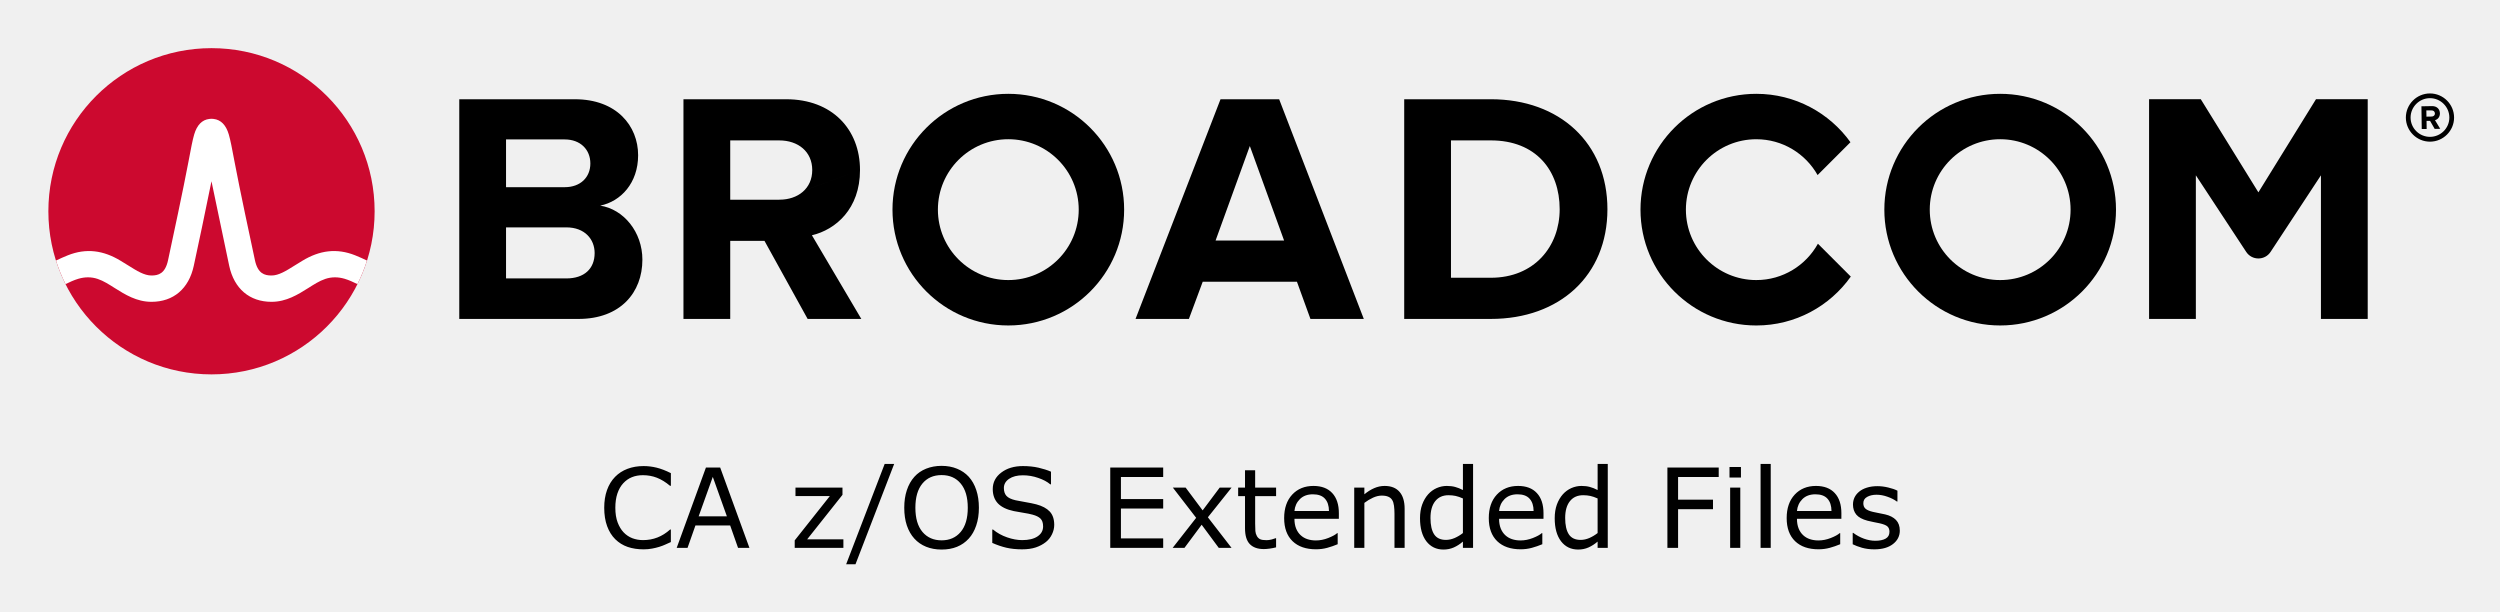
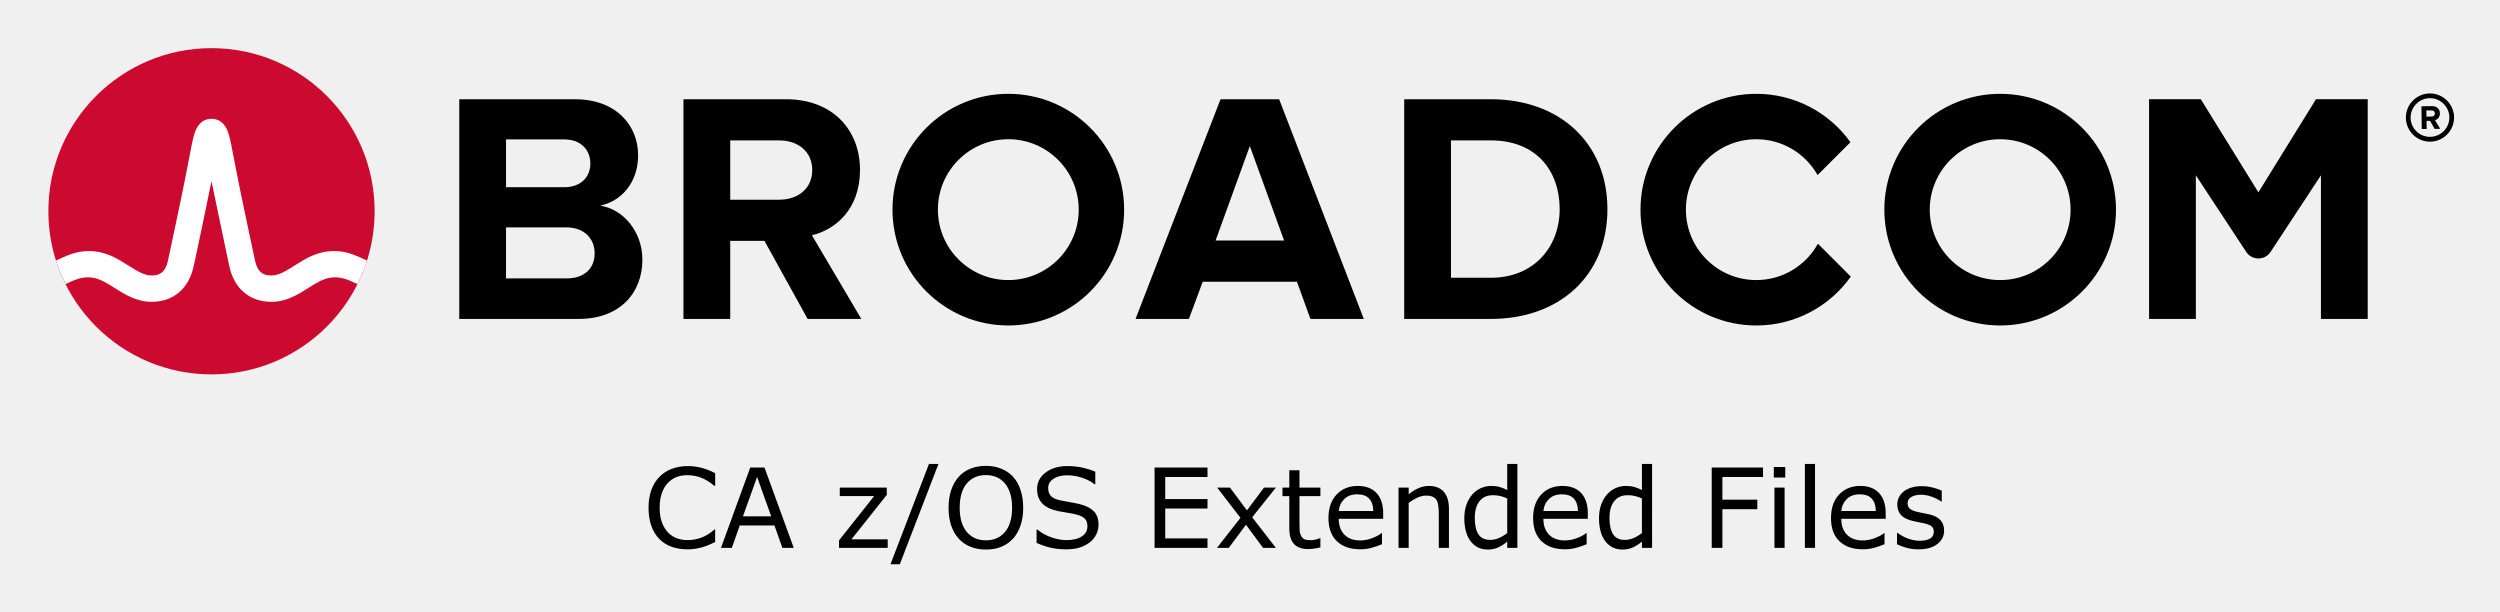
<svg xmlns="http://www.w3.org/2000/svg" xmlns:xlink="http://www.w3.org/1999/xlink" role="img" viewBox="-4.53 -4.53 248.82 60.82">
  <path d="M237.32 9.09c-1.06 0-1.93-.86-1.93-1.92s.87-1.93 1.93-1.93 1.93.87 1.93 1.93-.87 1.92-1.93 1.92m0-4.32c-1.32 0-2.4 1.08-2.4 2.4 0 1.32 1.08 2.4 2.4 2.4 1.32 0 2.4-1.08 2.4-2.4 0-1.32-1.08-2.4-2.4-2.4" />
  <path d="M237.48 7.07l-.51.01-.01-.62h.51c.19-.01.34.11.34.3.01.19-.14.31-.33.31m.83-.32c-.01-.42-.3-.72-.77-.72l-1.07.02.03 2.26h.49l-.01-.81h.35l.46.8.55-.01-.52-.86c.24-.06.49-.28.49-.68M51.834 23.18h-5.999V9.347h5.835c1.574 0 2.557 1.016 2.557 2.393 0 1.377-.983 2.36-2.557 2.36H45v4h6.834c1.836 0 2.819 1.18 2.819 2.556 0 1.574-1.049 2.525-2.819 2.525m3.376-7.245c2.066-.426 3.771-2.262 3.771-5.015 0-2.918-2.131-5.573-6.295-5.573h-11.506v21.865h11.867c4.163 0 6.359-2.623 6.359-5.901 0-2.754-1.868-5.015-4.196-5.376m17.823-.59H68v4.098h3.558l4.294 7.769h5.343l-4.917-8.327c2.361-.557 4.786-2.622 4.786-6.49m0 0c0-4.065-2.786-7.048-7.343-7.048h-10.228v21.865h4.655V9.445h4.885c1.869 0 3.278 1.114 3.278 2.95s-1.409 2.95-3.278 2.95m43.421 4.065l3.409-9.408 3.41 9.408zm.492-14.063l-8.458 21.865h5.31l1.377-3.704h9.376l1.344 3.704h5.311l-8.425-21.865zm26.904 17.767h-3.967v-13.67h3.967c4.491 0 6.851 2.983 6.851 6.852 0 3.704-2.524 6.818-6.851 6.818m0-17.767h-8.622v21.865h8.622c6.851 0 11.604-4.327 11.604-10.916s-4.753-10.949-11.604-10.949m82.127-.004l-5.734 9.27-5.734-9.27h-5.146v21.869h4.656v-14.293l5.012 7.622c.574.871 1.851.871 2.424 0l5.013-7.622v14.293h4.656V5.343z" />
  <path id="a" d="M95.825 23.344c-3.871 0-7.008-3.138-7.008-7.008 0-3.871 3.137-7.009 7.008-7.009 3.87 0 7.008 3.138 7.008 7.009 0 3.87-3.138 7.008-7.008 7.008m0-18.536c-6.367 0-11.528 5.161-11.528 11.528 0 6.366 5.161 11.527 11.528 11.527 6.366 0 11.528-5.161 11.528-11.527 0-6.367-5.162-11.528-11.528-11.528" />
  <path d="M176.404 19.727c-1.195 2.156-3.492 3.617-6.132 3.617-3.87 0-7.008-3.138-7.008-7.008 0-3.871 3.138-7.008 7.008-7.008 2.618 0 4.897 1.438 6.1 3.565l3.27-3.269c-2.092-2.915-5.508-4.816-9.37-4.816-6.367 0-11.527 5.161-11.527 11.528 0 6.366 5.16 11.528 11.527 11.528 3.883 0 7.316-1.922 9.404-4.865z" />
  <use transform="translate(98.718)" xlink:href="#a" />
  <ellipse cx="16.52" cy="16.497" fill="#cc092f" rx="16.236" ry="16.235" />
  <path fill="#fff" d="M30.825 20.883c-1.857-.74-3.557-.492-5.261.541 0 0-.621.379-.807.496-.794.498-1.543.97-2.263.97-.687 0-1.363-.184-1.649-1.513-.446-2.073-1.534-7.167-2.009-9.69-.279-1.483-.432-2.282-.591-2.825-.28-.954-.792-1.473-1.519-1.556 0 0-.114-.016-.207-.016-.092 0-.218.018-.218.018-.72.086-1.229.605-1.507 1.554-.159.543-.312 1.342-.591 2.825-.475 2.523-1.563 7.617-2.009 9.69-.286 1.329-.962 1.513-1.649 1.513-.72 0-1.469-.472-2.263-.97-.186-.117-.808-.496-.808-.496-1.703-1.033-3.404-1.281-5.26-.541-.401.16-.796.339-1.172.52.257.806.577 1.599.95 2.344.411-.202.842-.402 1.282-.532.634-.187 1.284-.197 1.914.014.612.205 1.157.568 1.7.909 1.023.643 2.182 1.372 3.657 1.372 2.186 0 3.72-1.305 4.21-3.581.38-1.764 1.222-5.702 1.763-8.418 0 0 1.386 6.654 1.765 8.418.49 2.276 2.025 3.581 4.211 3.581 1.475 0 2.634-.729 3.657-1.372.543-.341 1.088-.704 1.7-.909.629-.211 1.28-.201 1.914-.014.44.13.87.331 1.281.533.374-.745.693-1.539.95-2.345-.376-.181-.77-.36-1.171-.52" />
-   <path d="M62.239 49.42q-.295.129-.537.242-.236.113-.623.236-.328.102-.714.172-.381.075-.843.075-.87 0-1.584-.242-.709-.247-1.235-.768-.516-.51-.806-1.294-.29-.79-.29-1.832 0-.988.279-1.767.279-.779.806-1.316.51-.521 1.23-.795.725-.274 1.606-.274.645 0 1.284.156.645.156 1.429.548v1.262h-.081q-.661-.553-1.311-.806-.65-.252-1.391-.252-.607 0-1.096.199-.483.193-.865.607-.371.403-.58 1.02-.204.612-.204 1.418 0 .843.226 1.45.231.607.591.988.376.397.875.591.505.188 1.063.188.768 0 1.439-.263.671-.263 1.257-.79h.075zM70.06 50h-1.133l-.784-2.229h-3.459L63.899 50h-1.08l2.911-7.998h1.418zm-2.245-3.142l-1.402-3.926-1.407 3.926zM79.411 50h-4.845v-.747l3.497-4.41h-3.421v-.843h4.678v.72l-3.513 4.426h3.604zm5.054-8.357l-3.851 9.99h-.929l3.835-9.99zm7.423 1.278q.489.537.747 1.316.263.779.263 1.767 0 .988-.269 1.772-.263.779-.741 1.3-.494.542-1.171.816-.671.274-1.536.274-.843 0-1.536-.279-.688-.279-1.171-.811-.483-.532-.747-1.305-.258-.773-.258-1.767 0-.978.258-1.751.258-.779.752-1.332.473-.526 1.171-.806.704-.279 1.531-.279.859 0 1.542.285.688.279 1.166.8zm-.097 3.083q0-1.558-.698-2.401-.698-.849-1.907-.849-1.219 0-1.917.849-.693.843-.693 2.401 0 1.574.709 2.412.709.833 1.901.833 1.192 0 1.896-.833.709-.838.709-2.412zm8.604 1.713q0 .467-.22.924-.215.457-.607.773-.43.344-1.004.537-.569.193-1.375.193-.865 0-1.558-.161-.688-.161-1.402-.478v-1.332h.075q.607.505 1.402.779.795.274 1.493.274.988 0 1.536-.371.553-.371.553-.988 0-.532-.263-.784-.258-.252-.79-.392-.403-.107-.875-.177-.467-.07-.994-.177-1.063-.226-1.579-.768-.51-.548-.51-1.423 0-1.004.849-1.644.849-.645 2.154-.645.843 0 1.547.161.704.161 1.246.397v1.257h-.075q-.457-.387-1.203-.639-.741-.258-1.52-.258-.854 0-1.375.354-.516.354-.516.913 0 .499.258.784.258.285.908.435.344.075.978.183.634.107 1.074.22.892.236 1.343.714.451.478.451 1.337zM111.24 50h-5.269v-7.998h5.269v.945h-4.206v2.191h4.206v.945h-4.206v2.97h4.206zm6.805 0h-1.273l-1.703-2.304L113.356 50h-1.176l2.342-2.992-2.32-3.008h1.273l1.692 2.267 1.697-2.267h1.182l-2.358 2.954zm4.431-.054q-.285.075-.623.124-.333.048-.596.048-.918 0-1.396-.494-.478-.494-.478-1.584v-3.19h-.682v-.849h.682v-1.724h1.01v1.724h2.084v.849h-2.084v2.734q0 .473.021.741.021.263.15.494.118.215.322.317.209.097.634.097.247 0 .516-.07.269-.075.387-.124h.054zm6.247-2.841h-4.42q0 .553.167.967.167.408.457.671.279.258.661.387.387.129.849.129.612 0 1.23-.242.623-.247.886-.483h.054v1.101q-.51.215-1.042.36t-1.117.145q-1.493 0-2.331-.806-.838-.811-.838-2.299 0-1.472.8-2.336.806-.865 2.116-.865 1.214 0 1.869.709.661.709.661 2.014zm-.983-.773q-.005-.795-.403-1.23-.392-.435-1.198-.435-.811 0-1.294.478-.478.478-.542 1.187zM135.27 50h-1.01v-3.416q0-.414-.048-.773-.048-.365-.177-.569-.134-.226-.387-.333-.252-.113-.655-.113-.414 0-.865.204t-.865.521V50h-1.01v-6h1.01v.666q.473-.392.978-.612.505-.22 1.037-.22.972 0 1.482.585.51.585.51 1.687zm6.811 0h-1.01v-.628q-.435.376-.908.585-.473.209-1.026.209-1.074 0-1.708-.827-.628-.827-.628-2.293 0-.763.215-1.359.22-.596.591-1.015.365-.408.849-.623.489-.215 1.01-.215.473 0 .838.102.365.097.768.306v-2.6h1.01zm-1.01-1.477v-3.443q-.408-.183-.73-.252-.322-.07-.704-.07-.849 0-1.321.591-.473.591-.473 1.676 0 1.069.365 1.627.365.553 1.171.553.43 0 .87-.188.44-.193.822-.494zm8.019-1.418h-4.42q0 .553.167.967.167.408.457.671.279.258.661.387.387.129.849.129.612 0 1.23-.242.623-.247.886-.483h.054v1.101q-.51.215-1.042.36t-1.117.145q-1.493 0-2.331-.806-.838-.811-.838-2.299 0-1.472.8-2.336.806-.865 2.116-.865 1.214 0 1.869.709.661.709.661 2.014zm-.983-.773q-.005-.795-.403-1.23-.392-.435-1.198-.435-.811 0-1.294.478-.478.478-.542 1.187zM155.487 50h-1.01v-.628q-.435.376-.908.585-.473.209-1.026.209-1.074 0-1.708-.827-.628-.827-.628-2.293 0-.763.215-1.359.22-.596.591-1.015.365-.408.849-.623.489-.215 1.01-.215.473 0 .838.102.365.097.768.306v-2.6h1.01zm-1.01-1.477v-3.443q-.408-.183-.73-.252-.322-.07-.704-.07-.849 0-1.321.591-.473.591-.473 1.676 0 1.069.365 1.627.365.553 1.171.553.43 0 .87-.188.44-.193.822-.494zm12.053-5.575h-4.044v2.256h3.475v.945h-3.475V50h-1.063v-7.998h5.108zm2.213.048H167.604v-1.047h1.139zM168.678 50h-1.01v-6h1.01zm3.029 0h-1.01v-8.357h1.01zm7.031-2.895h-4.42q0 .553.167.967.167.408.457.671.279.258.661.387.387.129.849.129.612 0 1.23-.242.623-.247.886-.483h.054v1.101q-.51.215-1.042.36-.532.145-1.117.145-1.493 0-2.331-.806-.838-.811-.838-2.299 0-1.472.8-2.336.806-.865 2.116-.865 1.214 0 1.869.709.661.709.661 2.014zm-.983-.773q-.005-.795-.403-1.23-.392-.435-1.198-.435-.811 0-1.294.478-.478.478-.542 1.187zm6.8 1.939q0 .822-.682 1.348-.677.526-1.853.526-.666 0-1.225-.156-.553-.161-.929-.349v-1.133h.054q.478.36 1.063.575.585.209 1.123.209.666 0 1.042-.215.376-.215.376-.677 0-.354-.204-.537-.204-.183-.784-.312-.215-.048-.564-.113-.344-.064-.628-.14-.79-.209-1.123-.612-.328-.408-.328-.999 0-.371.15-.698.156-.328.467-.585.301-.252.763-.397.467-.15 1.042-.15.537 0 1.085.134.553.129.918.317v1.08h-.054q-.387-.285-.94-.478-.553-.199-1.085-.199-.553 0-.935.215-.381.209-.381.628 0 .371.231.559.226.188.73.306.279.064.623.129.349.064.58.118.704.161 1.085.553.381.397.381 1.053z" text-anchor="middle" />
+   <path d="M66.649 49.42q-.295.129-.537.242-.236.113-.623.236-.328.102-.714.172-.381.075-.843.075-.87 0-1.584-.242-.709-.247-1.235-.768-.516-.51-.806-1.294-.29-.79-.29-1.832 0-.988.279-1.767.279-.779.806-1.316.51-.521 1.23-.795.725-.274 1.606-.274.645 0 1.284.156.645.156 1.429.548v1.262h-.081q-.661-.553-1.311-.806-.65-.252-1.391-.252-.607 0-1.096.199-.483.193-.865.607-.371.403-.58 1.02-.204.612-.204 1.418 0 .843.226 1.45.231.607.591.988.376.397.875.591.505.188 1.063.188.768 0 1.439-.263.671-.263 1.257-.79h.075zM74.47 50h-1.133l-.784-2.229h-3.459L68.309 50h-1.08l2.911-7.998h1.418zm-2.245-3.142l-1.402-3.926-1.407 3.926zM83.821 50h-4.845v-.747l3.497-4.41h-3.421v-.843h4.678v.72l-3.513 4.426h3.604zm5.054-8.357l-3.851 9.99h-.929l3.835-9.99zm7.423 1.278q.489.537.747 1.316.263.779.263 1.767 0 .988-.269 1.772-.263.779-.741 1.3-.494.542-1.171.816-.671.274-1.536.274-.843 0-1.536-.279-.688-.279-1.171-.811-.483-.532-.747-1.305-.258-.773-.258-1.767 0-.978.258-1.751.258-.779.752-1.332.473-.526 1.171-.806.704-.279 1.531-.279.859 0 1.542.285.688.279 1.166.8zm-.097 3.083q0-1.558-.698-2.401-.698-.849-1.907-.849-1.219 0-1.917.849-.693.843-.693 2.401 0 1.574.709 2.412.709.833 1.901.833t1.896-.833q.709-.838.709-2.412zm8.604 1.713q0 .467-.22.924-.215.457-.607.773-.43.344-1.004.537-.569.193-1.375.193-.865 0-1.558-.161-.688-.161-1.402-.478v-1.332h.075q.607.505 1.402.779.795.274 1.493.274.988 0 1.536-.371.553-.371.553-.988 0-.532-.263-.784-.258-.252-.79-.392-.403-.107-.875-.177-.467-.07-.994-.177-1.063-.226-1.579-.768-.51-.548-.51-1.423 0-1.004.849-1.644.849-.645 2.154-.645.843 0 1.547.161.704.161 1.246.397v1.257h-.075q-.457-.387-1.203-.639-.741-.258-1.52-.258-.854 0-1.375.354-.516.354-.516.913 0 .499.258.784.258.285.908.435.344.075.978.183t1.074.22q.892.236 1.343.714.451.478.451 1.337zM115.65 50h-5.269v-7.998h5.269v.945h-4.206v2.191h4.206v.945h-4.206v2.97h4.206zm6.805 0h-1.273l-1.703-2.304L117.766 50h-1.176l2.342-2.992-2.32-3.008h1.273l1.692 2.267 1.697-2.267h1.182l-2.358 2.954zm4.431-.054q-.285.075-.623.124-.333.048-.596.048-.918 0-1.396-.494-.478-.494-.478-1.584v-3.19h-.682v-.849h.682v-1.724h1.01v1.724h2.084v.849h-2.084v2.734q0 .473.021.741.021.263.15.494.118.215.322.317.209.097.634.097.247 0 .516-.07.269-.075.387-.124h.054zm6.247-2.841h-4.42q0 .553.167.967.167.408.457.671.279.258.661.387.387.129.849.129.612 0 1.23-.242.623-.247.886-.483h.054v1.101q-.51.215-1.042.36-.532.145-1.117.145-1.493 0-2.331-.806-.838-.811-.838-2.299 0-1.472.8-2.336.806-.865 2.116-.865 1.214 0 1.869.709.661.709.661 2.014zm-.983-.773q-.005-.795-.403-1.23-.392-.435-1.198-.435-.811 0-1.294.478-.478.478-.542 1.187zM139.68 50h-1.01v-3.416q0-.414-.048-.773-.048-.365-.177-.569-.134-.226-.387-.333-.252-.113-.655-.113-.414 0-.865.204-.451.204-.865.521V50h-1.01v-6h1.01v.666q.473-.392.978-.612.505-.22 1.037-.22.972 0 1.482.585.51.585.51 1.687zm6.811 0h-1.01v-.628q-.435.376-.908.585-.473.209-1.026.209-1.074 0-1.708-.827-.628-.827-.628-2.293 0-.763.215-1.359.22-.596.591-1.015.365-.408.849-.623.489-.215 1.01-.215.473 0 .838.102.365.097.768.306v-2.6h1.01zm-1.01-1.477v-3.443q-.408-.183-.73-.252-.322-.07-.704-.07-.849 0-1.321.591-.473.591-.473 1.676 0 1.069.365 1.627.365.553 1.171.553.43 0 .87-.188.44-.193.822-.494zm8.019-1.418h-4.42q0 .553.167.967.167.408.457.671.279.258.661.387.387.129.849.129.612 0 1.23-.242.623-.247.886-.483h.054v1.101q-.51.215-1.042.36t-1.117.145q-1.493 0-2.331-.806-.838-.811-.838-2.299 0-1.472.8-2.336.806-.865 2.116-.865 1.214 0 1.869.709.661.709.661 2.014zm-.983-.773q-.005-.795-.403-1.23-.392-.435-1.198-.435-.811 0-1.294.478-.478.478-.542 1.187zM159.897 50h-1.01v-.628q-.435.376-.908.585-.473.209-1.026.209-1.074 0-1.708-.827-.628-.827-.628-2.293 0-.763.215-1.359.22-.596.591-1.015.365-.408.849-.623.489-.215 1.01-.215.473 0 .838.102.365.097.768.306v-2.6h1.01zm-1.01-1.477v-3.443q-.408-.183-.73-.252-.322-.07-.704-.07-.849 0-1.321.591-.473.591-.473 1.676 0 1.069.365 1.627.365.553 1.171.553.43 0 .87-.188.44-.193.822-.494zm12.053-5.575h-4.044v2.256h3.475v.945h-3.475V50h-1.063v-7.998h5.108zm2.213.048h-1.139v-1.047h1.139zM173.088 50h-1.01v-6h1.01zm3.029 0h-1.01v-8.357h1.01zm7.031-2.895h-4.42q0 .553.167.967.167.408.457.671.279.258.661.387.387.129.849.129.612 0 1.23-.242.623-.247.886-.483h.054v1.101q-.51.215-1.042.36t-1.117.145q-1.493 0-2.331-.806-.838-.811-.838-2.299 0-1.472.8-2.336.806-.865 2.116-.865 1.214 0 1.869.709.661.709.661 2.014zm-.983-.773q-.005-.795-.403-1.23-.392-.435-1.198-.435-.811 0-1.294.478-.478.478-.542 1.187zm6.8 1.939q0 .822-.682 1.348-.677.526-1.853.526-.666 0-1.225-.156-.553-.161-.929-.349v-1.133h.054q.478.36 1.063.575.585.209 1.123.209.666 0 1.042-.215.376-.215.376-.677 0-.354-.204-.537-.204-.183-.784-.312-.215-.048-.564-.113-.344-.064-.628-.14-.79-.209-1.123-.612-.328-.408-.328-.999 0-.371.15-.698.156-.328.467-.585.301-.252.763-.397.467-.15 1.042-.15.537 0 1.085.134.553.129.918.317v1.08h-.054q-.387-.285-.94-.478-.553-.199-1.085-.199-.553 0-.935.215-.381.209-.381.628 0 .371.231.559.226.188.73.306.279.064.623.129.349.064.58.118.704.161 1.085.553.381.397.381 1.053z" text-anchor="middle" />
</svg>
